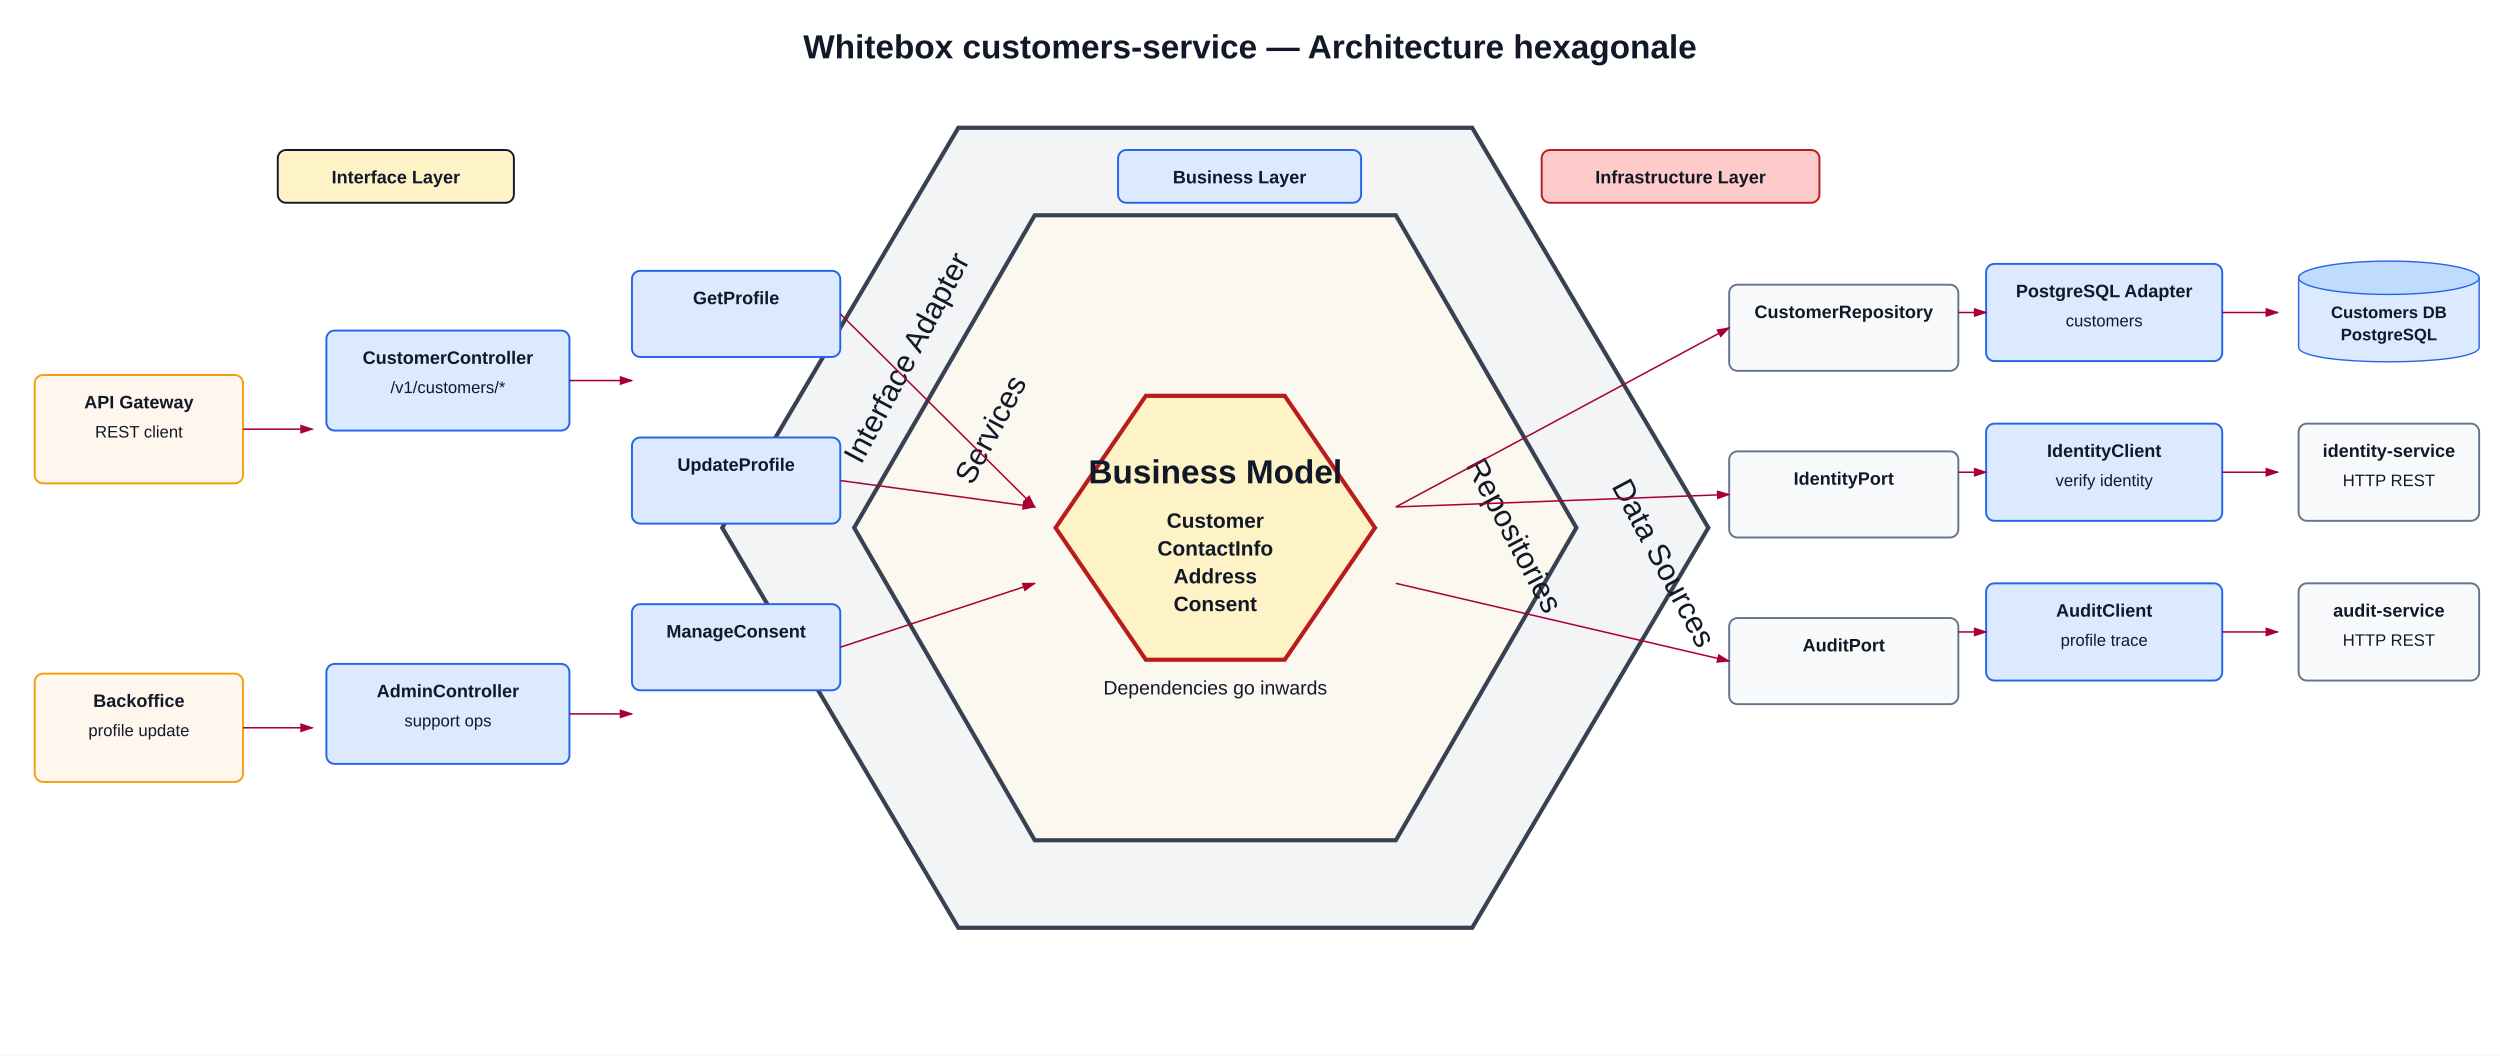
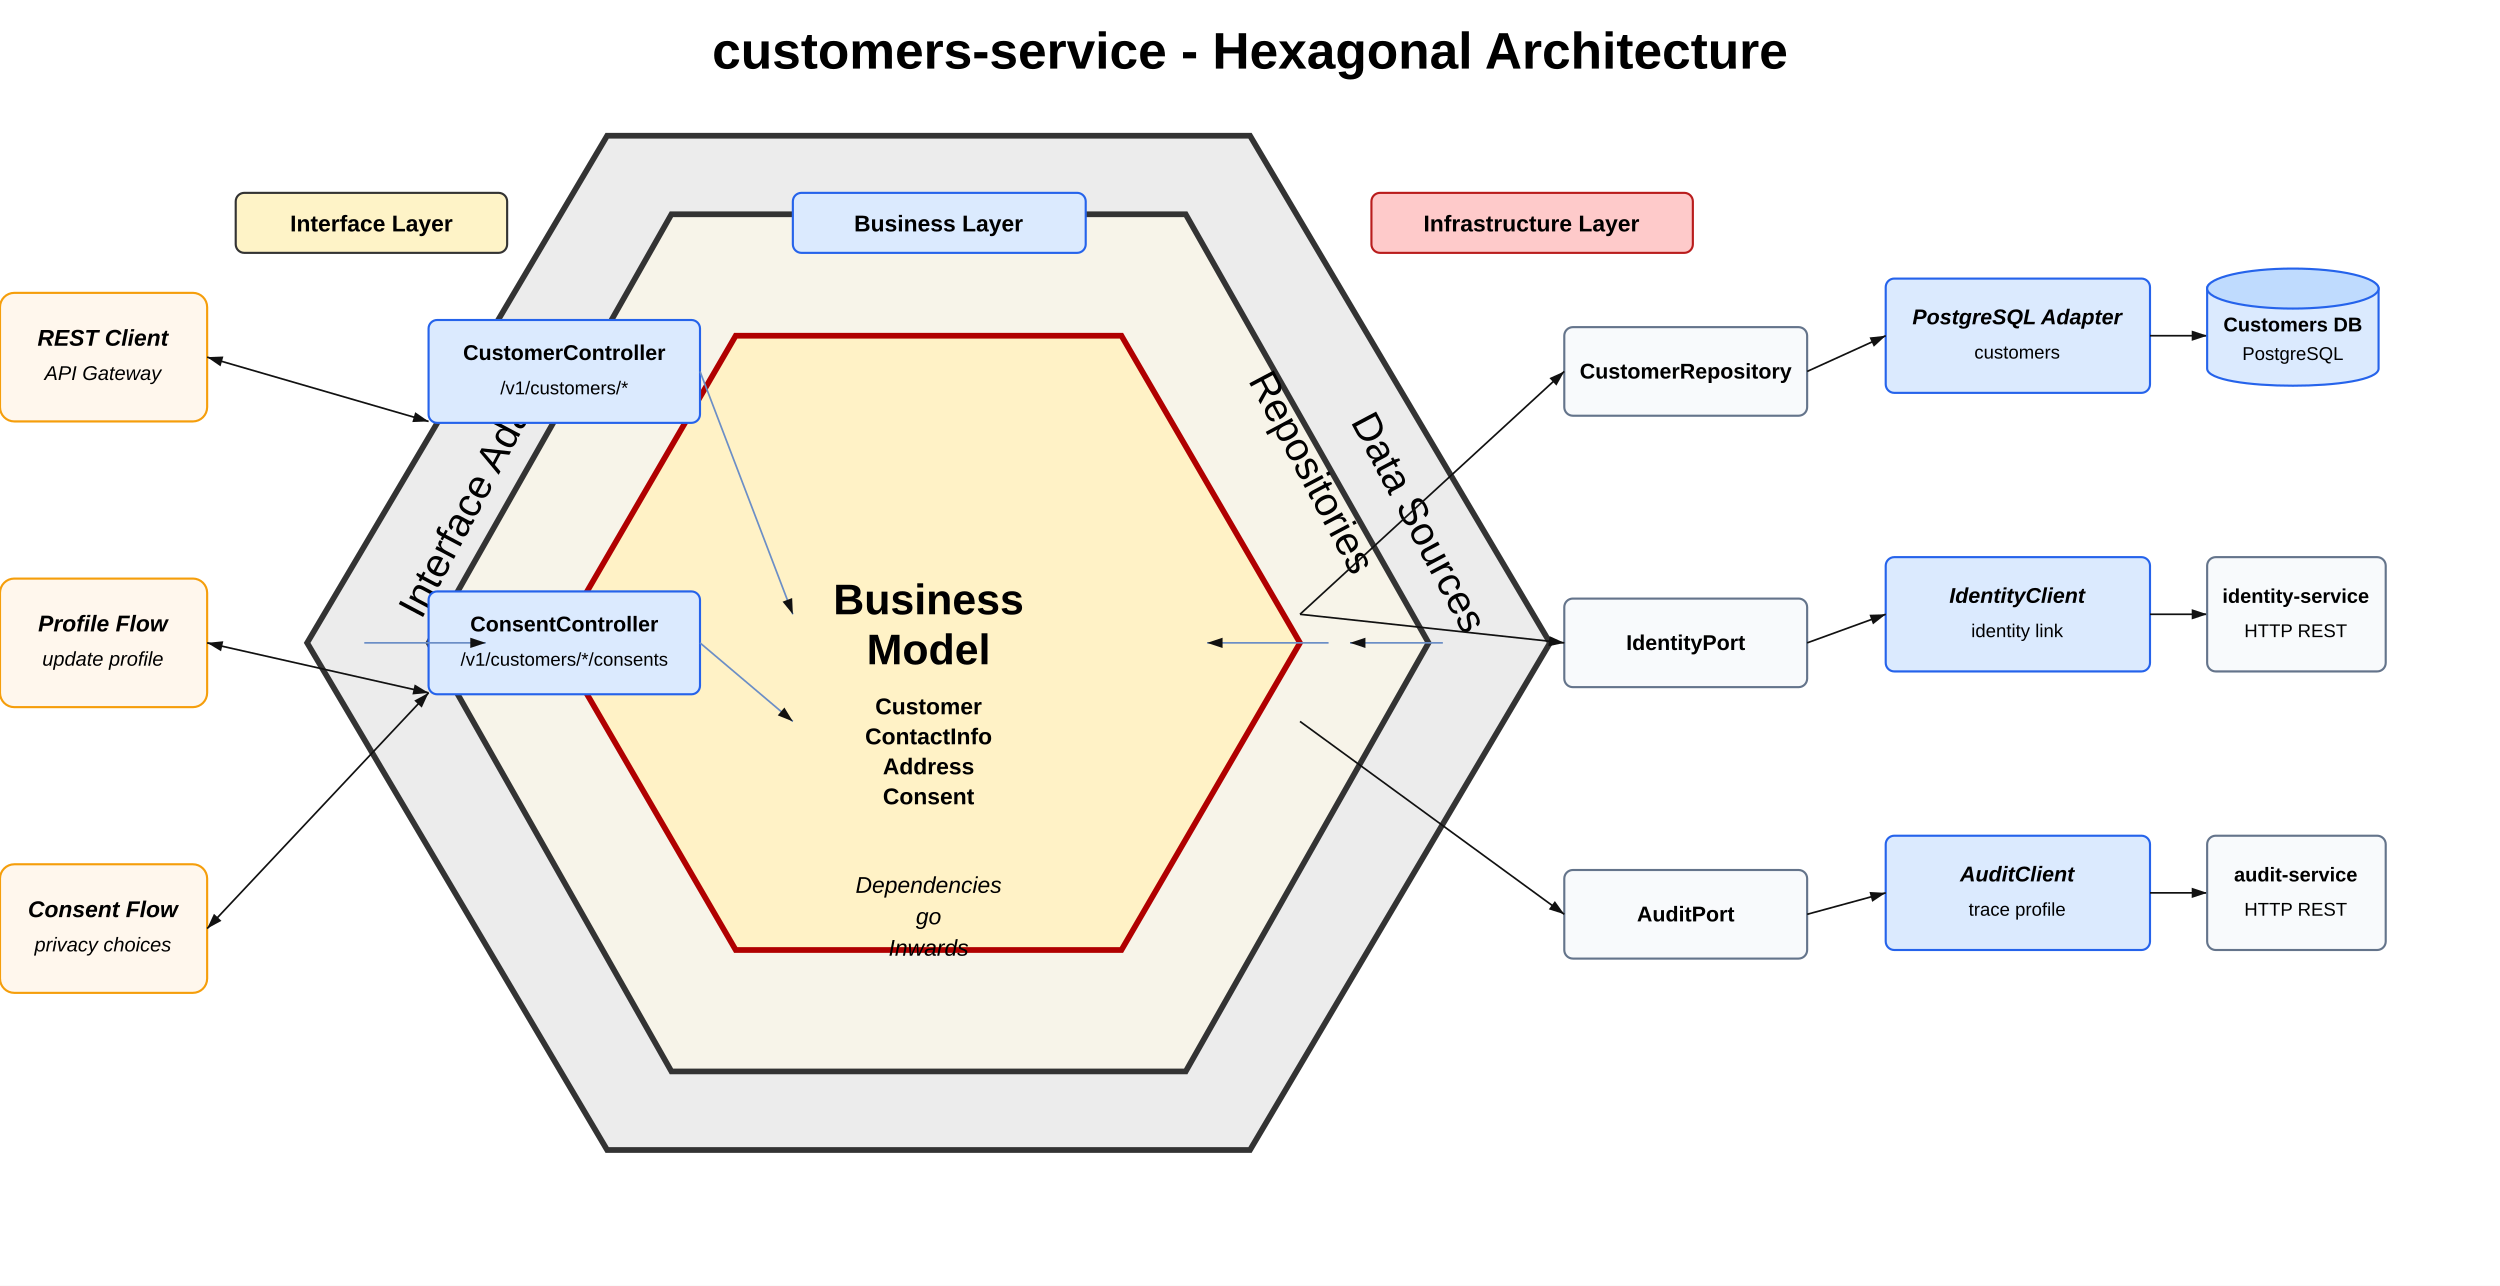
- <svg xmlns="http://www.w3.org/2000/svg" width="1800" height="760" viewBox="0 0 1800 760">
+ <svg xmlns="http://www.w3.org/2000/svg" width="1750" height="900" viewBox="0 0 1750 900">
  <defs>
-     <marker id="arrow" markerWidth="10" markerHeight="10" refX="8" refY="3" orient="auto" markerUnits="strokeWidth">
-       <path d="M0,0 L0,6 L9,3 z" fill="#A80036" />
+     <marker id="arrow" markerWidth="10" markerHeight="10" refX="9" refY="3" orient="auto" markerUnits="strokeWidth">
+       <path d="M0,0 L0,6 L9,3 z" fill="#111" />
+     </marker>
+     <marker id="arrowStart" markerWidth="10" markerHeight="10" refX="0" refY="3" orient="auto" markerUnits="strokeWidth">
+       <path d="M9,0 L9,6 L0,3 z" fill="#111" />
    </marker>
  </defs>
-   <rect width="100%" height="100%" fill="#FFFFFF" />
-   <text x="900.0" y="42" text-anchor="middle" font-family="Arial" font-size="24" font-weight="bold" fill="#111827">Whitebox customers-service — Architecture hexagonale</text>
-   <polygon points="690,92 1060,92 1230,380 1060,668 690,668 520,380" fill="#F3F4F6" stroke="#374151" stroke-width="3" />
-   <polygon points="745,155 1005,155 1135,380 1005,605 745,605 615,380" fill="#FAF8EF" stroke="#374151" stroke-width="3" />
-   <polygon points="825,285 925,285 990,380 925,475 825,475 760,380" fill="#FEF3C7" stroke="#B91C1C" stroke-width="3" />
-   <rect x="200" y="108" width="170" height="38" rx="6" fill="#FEF3C7" stroke="#111827" stroke-width="1.4" />
-   <text x="285.0" y="132" text-anchor="middle" font-family="Arial" font-size="13" font-weight="bold" fill="#111827">Interface Layer</text>
-   <rect x="805" y="108" width="175" height="38" rx="6" fill="#DBEAFE" stroke="#2563EB" stroke-width="1.4" />
-   <text x="892.5" y="132" text-anchor="middle" font-family="Arial" font-size="13" font-weight="bold" fill="#111827">Business Layer</text>
-   <rect x="1110" y="108" width="200" height="38" rx="6" fill="#FECACA" stroke="#B91C1C" stroke-width="1.4" />
-   <text x="1210.0" y="132" text-anchor="middle" font-family="Arial" font-size="13" font-weight="bold" fill="#111827">Infrastructure Layer</text>
-   <text x="620" y="335" transform="rotate(-62 620 335)" font-family="Arial" font-size="22" fill="#111827">Interface Adapter</text>
-   <text x="700" y="350" transform="rotate(-62 700 350)" font-family="Arial" font-size="22" fill="#111827">Services</text>
-   <text x="1055" y="335" transform="rotate(62 1055 335)" font-family="Arial" font-size="22" fill="#111827">Repositories</text>
-   <text x="1160" y="350" transform="rotate(62 1160 350)" font-family="Arial" font-size="22" fill="#111827">Data Sources</text>
-   <text x="875" y="348" text-anchor="middle" font-family="Arial" font-size="24" font-weight="bold" fill="#111827">Business Model</text>
-   <text x="875" y="380" text-anchor="middle" font-family="Arial" font-size="15" font-weight="bold" fill="#111827">Customer</text>
-   <text x="875" y="400" text-anchor="middle" font-family="Arial" font-size="15" font-weight="bold" fill="#111827">ContactInfo</text>
-   <text x="875" y="420" text-anchor="middle" font-family="Arial" font-size="15" font-weight="bold" fill="#111827">Address</text>
-   <text x="875" y="440" text-anchor="middle" font-family="Arial" font-size="15" font-weight="bold" fill="#111827">Consent</text>
-   <text x="875" y="500" text-anchor="middle" font-family="Arial" font-size="14" font-weight="normal" fill="#111827">Dependencies go inwards</text>
-   <rect x="25" y="270" width="150" height="78" rx="6" fill="#FFF7ED" stroke="#F59E0B" stroke-width="1.4" />
-   <text x="100.0" y="294" text-anchor="middle" font-family="Arial" font-size="13" font-weight="bold" fill="#111827">API Gateway</text>
-   <text x="100.0" y="315" text-anchor="middle" font-family="Arial" font-size="12" font-weight="normal" fill="#111827">REST client</text>
-   <line x1="175" y1="309" x2="225" y2="309" stroke="#A80036" stroke-width="1.1" marker-end="url(#arrow)" />
-   <rect x="25" y="485" width="150" height="78" rx="6" fill="#FFF7ED" stroke="#F59E0B" stroke-width="1.4" />
-   <text x="100.0" y="509" text-anchor="middle" font-family="Arial" font-size="13" font-weight="bold" fill="#111827">Backoffice</text>
-   <text x="100.0" y="530" text-anchor="middle" font-family="Arial" font-size="12" font-weight="normal" fill="#111827">profile update</text>
-   <line x1="175" y1="524" x2="225" y2="524" stroke="#A80036" stroke-width="1.1" marker-end="url(#arrow)" />
-   <rect x="235" y="238" width="175" height="72" rx="6" fill="#DBEAFE" stroke="#2563EB" stroke-width="1.4" />
-   <text x="322.5" y="262" text-anchor="middle" font-family="Arial" font-size="13" font-weight="bold" fill="#111827">CustomerController</text>
-   <text x="322.5" y="283" text-anchor="middle" font-family="Arial" font-size="12" font-weight="normal" fill="#111827">/v1/customers/*</text>
-   <line x1="410" y1="274" x2="455" y2="274" stroke="#A80036" stroke-width="1.1" marker-end="url(#arrow)" />
-   <rect x="235" y="478" width="175" height="72" rx="6" fill="#DBEAFE" stroke="#2563EB" stroke-width="1.4" />
-   <text x="322.5" y="502" text-anchor="middle" font-family="Arial" font-size="13" font-weight="bold" fill="#111827">AdminController</text>
-   <text x="322.5" y="523" text-anchor="middle" font-family="Arial" font-size="12" font-weight="normal" fill="#111827">support ops</text>
-   <line x1="410" y1="514" x2="455" y2="514" stroke="#A80036" stroke-width="1.1" marker-end="url(#arrow)" />
-   <rect x="455" y="195" width="150" height="62" rx="6" fill="#DBEAFE" stroke="#2563EB" stroke-width="1.4" />
-   <text x="530.0" y="219" text-anchor="middle" font-family="Arial" font-size="13" font-weight="bold" fill="#111827">GetProfile</text>
-   <line x1="605" y1="226" x2="745" y2="365" stroke="#A80036" stroke-width="1.1" marker-end="url(#arrow)" />
-   <rect x="455" y="315" width="150" height="62" rx="6" fill="#DBEAFE" stroke="#2563EB" stroke-width="1.4" />
-   <text x="530.0" y="339" text-anchor="middle" font-family="Arial" font-size="13" font-weight="bold" fill="#111827">UpdateProfile</text>
-   <line x1="605" y1="346" x2="745" y2="365" stroke="#A80036" stroke-width="1.1" marker-end="url(#arrow)" />
-   <rect x="455" y="435" width="150" height="62" rx="6" fill="#DBEAFE" stroke="#2563EB" stroke-width="1.4" />
-   <text x="530.0" y="459" text-anchor="middle" font-family="Arial" font-size="13" font-weight="bold" fill="#111827">ManageConsent</text>
-   <line x1="605" y1="466" x2="745" y2="420" stroke="#A80036" stroke-width="1.1" marker-end="url(#arrow)" />
-   <rect x="1245" y="205" width="165" height="62" rx="6" fill="#F8FAFC" stroke="#64748B" stroke-width="1.4" />
-   <text x="1327.5" y="229" text-anchor="middle" font-family="Arial" font-size="13" font-weight="bold" fill="#111827">CustomerRepository</text>
-   <line x1="1005" y1="365" x2="1245" y2="236" stroke="#A80036" stroke-width="1.1" marker-end="url(#arrow)" />
-   <rect x="1245" y="325" width="165" height="62" rx="6" fill="#F8FAFC" stroke="#64748B" stroke-width="1.4" />
-   <text x="1327.5" y="349" text-anchor="middle" font-family="Arial" font-size="13" font-weight="bold" fill="#111827">IdentityPort</text>
-   <line x1="1005" y1="365" x2="1245" y2="356" stroke="#A80036" stroke-width="1.1" marker-end="url(#arrow)" />
-   <rect x="1245" y="445" width="165" height="62" rx="6" fill="#F8FAFC" stroke="#64748B" stroke-width="1.4" />
-   <text x="1327.5" y="469" text-anchor="middle" font-family="Arial" font-size="13" font-weight="bold" fill="#111827">AuditPort</text>
-   <line x1="1005" y1="420" x2="1245" y2="476" stroke="#A80036" stroke-width="1.1" marker-end="url(#arrow)" />
-   <rect x="1430" y="190" width="170" height="70" rx="6" fill="#DBEAFE" stroke="#2563EB" stroke-width="1.4" />
-   <text x="1515.0" y="214" text-anchor="middle" font-family="Arial" font-size="13" font-weight="bold" fill="#111827">PostgreSQL Adapter</text>
-   <text x="1515.0" y="235" text-anchor="middle" font-family="Arial" font-size="12" font-weight="normal" fill="#111827">customers</text>
-   <line x1="1410" y1="225" x2="1430" y2="225" stroke="#A80036" stroke-width="1.1" marker-end="url(#arrow)" />
-   <line x1="1600" y1="225" x2="1640" y2="225" stroke="#A80036" stroke-width="1.1" marker-end="url(#arrow)" />
-   <rect x="1430" y="305" width="170" height="70" rx="6" fill="#DBEAFE" stroke="#2563EB" stroke-width="1.4" />
-   <text x="1515.0" y="329" text-anchor="middle" font-family="Arial" font-size="13" font-weight="bold" fill="#111827">IdentityClient</text>
-   <text x="1515.0" y="350" text-anchor="middle" font-family="Arial" font-size="12" font-weight="normal" fill="#111827">verify identity</text>
-   <line x1="1410" y1="340" x2="1430" y2="340" stroke="#A80036" stroke-width="1.1" marker-end="url(#arrow)" />
-   <line x1="1600" y1="340" x2="1640" y2="340" stroke="#A80036" stroke-width="1.1" marker-end="url(#arrow)" />
-   <rect x="1430" y="420" width="170" height="70" rx="6" fill="#DBEAFE" stroke="#2563EB" stroke-width="1.4" />
-   <text x="1515.0" y="444" text-anchor="middle" font-family="Arial" font-size="13" font-weight="bold" fill="#111827">AuditClient</text>
-   <text x="1515.0" y="465" text-anchor="middle" font-family="Arial" font-size="12" font-weight="normal" fill="#111827">profile trace</text>
-   <line x1="1410" y1="455" x2="1430" y2="455" stroke="#A80036" stroke-width="1.1" marker-end="url(#arrow)" />
-   <line x1="1600" y1="455" x2="1640" y2="455" stroke="#A80036" stroke-width="1.1" marker-end="url(#arrow)" />
-   <path d="M1655 200 C1655 188, 1785 188, 1785 200 L1785 250 C1785 264, 1655 264, 1655 250 Z" fill="#DBEAFE" stroke="#2563EB" />
-   <ellipse cx="1720" cy="200" rx="65" ry="12" fill="#BFDBFE" stroke="#2563EB" />
-   <text x="1720" y="229" text-anchor="middle" font-family="Arial" font-size="12" font-weight="bold" fill="#111827">Customers DB</text>
-   <text x="1720" y="245" text-anchor="middle" font-family="Arial" font-size="12" font-weight="bold" fill="#111827">PostgreSQL</text>
-   <rect x="1655" y="305" width="130" height="70" rx="6" fill="#F8FAFC" stroke="#64748B" stroke-width="1.4" />
-   <text x="1720.0" y="329" text-anchor="middle" font-family="Arial" font-size="13" font-weight="bold" fill="#111827">identity-service</text>
-   <text x="1720.0" y="350" text-anchor="middle" font-family="Arial" font-size="12" font-weight="normal" fill="#111827">HTTP REST</text>
-   <rect x="1655" y="420" width="130" height="70" rx="6" fill="#F8FAFC" stroke="#64748B" stroke-width="1.4" />
-   <text x="1720.0" y="444" text-anchor="middle" font-family="Arial" font-size="13" font-weight="bold" fill="#111827">audit-service</text>
-   <text x="1720.0" y="465" text-anchor="middle" font-family="Arial" font-size="12" font-weight="normal" fill="#111827">HTTP REST</text>
+   <rect width="100%" height="100%" fill="#FFF" />
+   <text x="875" y="48" text-anchor="middle" style="font-family:Arial;font-size:36px;font-weight:bold;fill:#000">customers-service - Hexagonal Architecture</text>
+   <polygon points="425,95 875,95 1085,450 875,805 425,805 215,450" fill="#ECECEC" stroke="#333" stroke-width="4" />
+   <polygon points="470,150 830,150 1000,450 830,750 470,750 300,450" fill="#F7F4E9" stroke="#333" stroke-width="4" />
+   <polygon points="515,235 785,235 910,450 785,665 515,665 390,450" fill="#FFF2C6" stroke="#B00000" stroke-width="4" />
+   <rect x="165" y="135" width="190" height="42" rx="6" fill="#FEF3C7" stroke="#333" stroke-width="1.5" />
+   <text x="260" y="162" text-anchor="middle" style="font-family:Arial;font-size:16px;font-weight:bold;fill:#000">Interface Layer</text>
+   <rect x="555" y="135" width="205" height="42" rx="6" fill="#DBEAFE" stroke="#2563EB" stroke-width="1.5" />
+   <text x="657" y="162" text-anchor="middle" style="font-family:Arial;font-size:16px;font-weight:bold;fill:#000">Business Layer</text>
+   <rect x="960" y="135" width="225" height="42" rx="6" fill="#FECACA" stroke="#B91C1C" stroke-width="1.5" />
+   <text x="1072" y="162" text-anchor="middle" style="font-family:Arial;font-size:16px;font-weight:bold;fill:#000">Infrastructure Layer</text>
+   <text x="345" y="340" text-anchor="middle" style="font-family:Arial;font-size:28px;font-weight:normal;fill:#000" transform="rotate(-62 345 340)">Interface Adapter</text>
+   <text x="910" y="335" text-anchor="middle" style="font-family:Arial;font-size:28px;font-weight:normal;fill:#000" transform="rotate(62 910 335)">Repositories</text>
+   <text x="985" y="370" text-anchor="middle" style="font-family:Arial;font-size:28px;font-weight:normal;fill:#000" transform="rotate(62 985 370)">Data Sources</text>
+   <text x="650" y="430" text-anchor="middle" style="font-family:Arial;font-size:30px;font-weight:bold;fill:#000">Business</text>
+   <text x="650" y="465" text-anchor="middle" style="font-family:Arial;font-size:30px;font-weight:bold;fill:#000">Model</text>
+   <text x="650" y="500" text-anchor="middle" style="font-family:Arial;font-size:16px;font-weight:bold;fill:#000">Customer</text>
+   <text x="650" y="521" text-anchor="middle" style="font-family:Arial;font-size:16px;font-weight:bold;fill:#000">ContactInfo</text>
+   <text x="650" y="542" text-anchor="middle" style="font-family:Arial;font-size:16px;font-weight:bold;fill:#000">Address</text>
+   <text x="650" y="563" text-anchor="middle" style="font-family:Arial;font-size:16px;font-weight:bold;fill:#000">Consent</text>
+   <text x="650" y="625" text-anchor="middle" style="font-family:Arial;font-size:16px;font-weight:normal;fill:#000;font-style:italic">Dependencies</text>
+   <text x="650" y="647" text-anchor="middle" style="font-family:Arial;font-size:16px;font-weight:normal;fill:#000;font-style:italic">go</text>
+   <text x="650" y="669" text-anchor="middle" style="font-family:Arial;font-size:16px;font-weight:normal;fill:#000;font-style:italic">Inwards</text>
+   <rect x="0" y="205" width="145" height="90" rx="10" fill="#FFF7ED" stroke="#F59E0B" stroke-width="1.5" />
+   <text x="72" y="242" text-anchor="middle" style="font-family:Arial;font-size:16px;font-weight:bold;fill:#000;font-style:italic">REST Client</text>
+   <text x="72" y="266" text-anchor="middle" style="font-family:Arial;font-size:14px;font-weight:normal;fill:#000;font-style:italic">API Gateway</text>
+   <line x1="145" y1="250" x2="300" y2="295" stroke="#111" stroke-width="1.2" marker-start="url(#arrowStart)" marker-end="url(#arrow)" />
+   <rect x="0" y="405" width="145" height="90" rx="10" fill="#FFF7ED" stroke="#F59E0B" stroke-width="1.5" />
+   <text x="72" y="442" text-anchor="middle" style="font-family:Arial;font-size:16px;font-weight:bold;fill:#000;font-style:italic">Profile Flow</text>
+   <text x="72" y="466" text-anchor="middle" style="font-family:Arial;font-size:14px;font-weight:normal;fill:#000;font-style:italic">update profile</text>
+   <line x1="145" y1="450" x2="300" y2="485" stroke="#111" stroke-width="1.2" marker-start="url(#arrowStart)" marker-end="url(#arrow)" />
+   <rect x="0" y="605" width="145" height="90" rx="10" fill="#FFF7ED" stroke="#F59E0B" stroke-width="1.5" />
+   <text x="72" y="642" text-anchor="middle" style="font-family:Arial;font-size:16px;font-weight:bold;fill:#000;font-style:italic">Consent Flow</text>
+   <text x="72" y="666" text-anchor="middle" style="font-family:Arial;font-size:14px;font-weight:normal;fill:#000;font-style:italic">privacy choices</text>
+   <line x1="145" y1="650" x2="300" y2="485" stroke="#111" stroke-width="1.2" marker-start="url(#arrowStart)" marker-end="url(#arrow)" />
+   <rect x="300" y="224" width="190" height="72" rx="6" fill="#DBEAFE" stroke="#2563EB" stroke-width="1.5" />
+   <text x="395" y="252" text-anchor="middle" style="font-family:Arial;font-size:15px;font-weight:bold;fill:#000">CustomerController</text>
+   <text x="395" y="276" text-anchor="middle" style="font-family:Arial;font-size:13px;font-weight:normal;fill:#000">/v1/customers/*</text>
+   <line x1="490" y1="260" x2="555" y2="430" stroke="#6B8EC6" stroke-width="1.2" marker-end="url(#arrow)" />
+   <rect x="300" y="414" width="190" height="72" rx="6" fill="#DBEAFE" stroke="#2563EB" stroke-width="1.5" />
+   <text x="395" y="442" text-anchor="middle" style="font-family:Arial;font-size:15px;font-weight:bold;fill:#000">ConsentController</text>
+   <text x="395" y="466" text-anchor="middle" style="font-family:Arial;font-size:13px;font-weight:normal;fill:#000">/v1/customers/*/consents</text>
+   <line x1="490" y1="450" x2="555" y2="505" stroke="#6B8EC6" stroke-width="1.2" marker-end="url(#arrow)" />
+   <line x1="255" y1="450" x2="340" y2="450" stroke="#6B8EC6" stroke-width="1.2" marker-end="url(#arrow)" />
+   <line x1="930" y1="450" x2="845" y2="450" stroke="#6B8EC6" stroke-width="1.2" marker-end="url(#arrow)" />
+   <line x1="1010" y1="450" x2="945" y2="450" stroke="#6B8EC6" stroke-width="1.2" marker-end="url(#arrow)" />
+   <rect x="1095" y="229" width="170" height="62" rx="6" fill="#F8FAFC" stroke="#64748B" stroke-width="1.5" />
+   <text x="1180" y="265" text-anchor="middle" style="font-family:Arial;font-size:15px;font-weight:bold;fill:#000">CustomerRepository</text>
+   <line x1="910" y1="430" x2="1095" y2="260" stroke="#111" stroke-width="1.2" marker-end="url(#arrow)" />
+   <rect x="1095" y="419" width="170" height="62" rx="6" fill="#F8FAFC" stroke="#64748B" stroke-width="1.5" />
+   <text x="1180" y="455" text-anchor="middle" style="font-family:Arial;font-size:15px;font-weight:bold;fill:#000">IdentityPort</text>
+   <line x1="910" y1="430" x2="1095" y2="450" stroke="#111" stroke-width="1.2" marker-end="url(#arrow)" />
+   <rect x="1095" y="609" width="170" height="62" rx="6" fill="#F8FAFC" stroke="#64748B" stroke-width="1.5" />
+   <text x="1180" y="645" text-anchor="middle" style="font-family:Arial;font-size:15px;font-weight:bold;fill:#000">AuditPort</text>
+   <line x1="910" y1="505" x2="1095" y2="640" stroke="#111" stroke-width="1.2" marker-end="url(#arrow)" />
+   <rect x="1320" y="195" width="185" height="80" rx="6" fill="#DBEAFE" stroke="#2563EB" stroke-width="1.5" />
+   <text x="1412" y="227" text-anchor="middle" style="font-family:Arial;font-size:15px;font-weight:bold;fill:#000;font-style:italic">PostgreSQL Adapter</text>
+   <text x="1412" y="251" text-anchor="middle" style="font-family:Arial;font-size:13px;font-weight:normal;fill:#000">customers</text>
+   <line x1="1265" y1="260" x2="1320" y2="235" stroke="#111" stroke-width="1.2" marker-end="url(#arrow)" />
+   <line x1="1505" y1="235" x2="1545" y2="235" stroke="#111" stroke-width="1.2" marker-end="url(#arrow)" />
+   <rect x="1320" y="390" width="185" height="80" rx="6" fill="#DBEAFE" stroke="#2563EB" stroke-width="1.5" />
+   <text x="1412" y="422" text-anchor="middle" style="font-family:Arial;font-size:15px;font-weight:bold;fill:#000;font-style:italic">IdentityClient</text>
+   <text x="1412" y="446" text-anchor="middle" style="font-family:Arial;font-size:13px;font-weight:normal;fill:#000">identity link</text>
+   <line x1="1265" y1="450" x2="1320" y2="430" stroke="#111" stroke-width="1.2" marker-end="url(#arrow)" />
+   <line x1="1505" y1="430" x2="1545" y2="430" stroke="#111" stroke-width="1.2" marker-end="url(#arrow)" />
+   <rect x="1320" y="585" width="185" height="80" rx="6" fill="#DBEAFE" stroke="#2563EB" stroke-width="1.5" />
+   <text x="1412" y="617" text-anchor="middle" style="font-family:Arial;font-size:15px;font-weight:bold;fill:#000;font-style:italic">AuditClient</text>
+   <text x="1412" y="641" text-anchor="middle" style="font-family:Arial;font-size:13px;font-weight:normal;fill:#000">trace profile</text>
+   <line x1="1265" y1="640" x2="1320" y2="625" stroke="#111" stroke-width="1.2" marker-end="url(#arrow)" />
+   <line x1="1505" y1="625" x2="1545" y2="625" stroke="#111" stroke-width="1.2" marker-end="url(#arrow)" />
+   <path d="M1545 202 C1545 186, 1665 186, 1665 202 L1665 258 C1665 274, 1545 274, 1545 258 Z" fill="#DBEAFE" stroke="#2563EB" stroke-width="1.5" />
+   <ellipse cx="1605.0" cy="202" rx="60.0" ry="14" fill="#BFDBFE" stroke="#2563EB" stroke-width="1.5" />
+   <text x="1605.0" y="232" text-anchor="middle" style="font-family:Arial;font-size:14px;font-weight:bold;fill:#000">Customers DB</text>
+   <text x="1605.0" y="252" text-anchor="middle" style="font-family:Arial;font-size:13px;font-weight:normal;fill:#000">PostgreSQL</text>
+   <rect x="1545" y="390" width="125" height="80" rx="6" fill="#F8FAFC" stroke="#64748B" stroke-width="1.5" />
+   <text x="1607" y="422" text-anchor="middle" style="font-family:Arial;font-size:14px;font-weight:bold;fill:#000">identity-service</text>
+   <text x="1607" y="446" text-anchor="middle" style="font-family:Arial;font-size:13px;font-weight:normal;fill:#000">HTTP REST</text>
+   <rect x="1545" y="585" width="125" height="80" rx="6" fill="#F8FAFC" stroke="#64748B" stroke-width="1.5" />
+   <text x="1607" y="617" text-anchor="middle" style="font-family:Arial;font-size:14px;font-weight:bold;fill:#000">audit-service</text>
+   <text x="1607" y="641" text-anchor="middle" style="font-family:Arial;font-size:13px;font-weight:normal;fill:#000">HTTP REST</text>
</svg>
